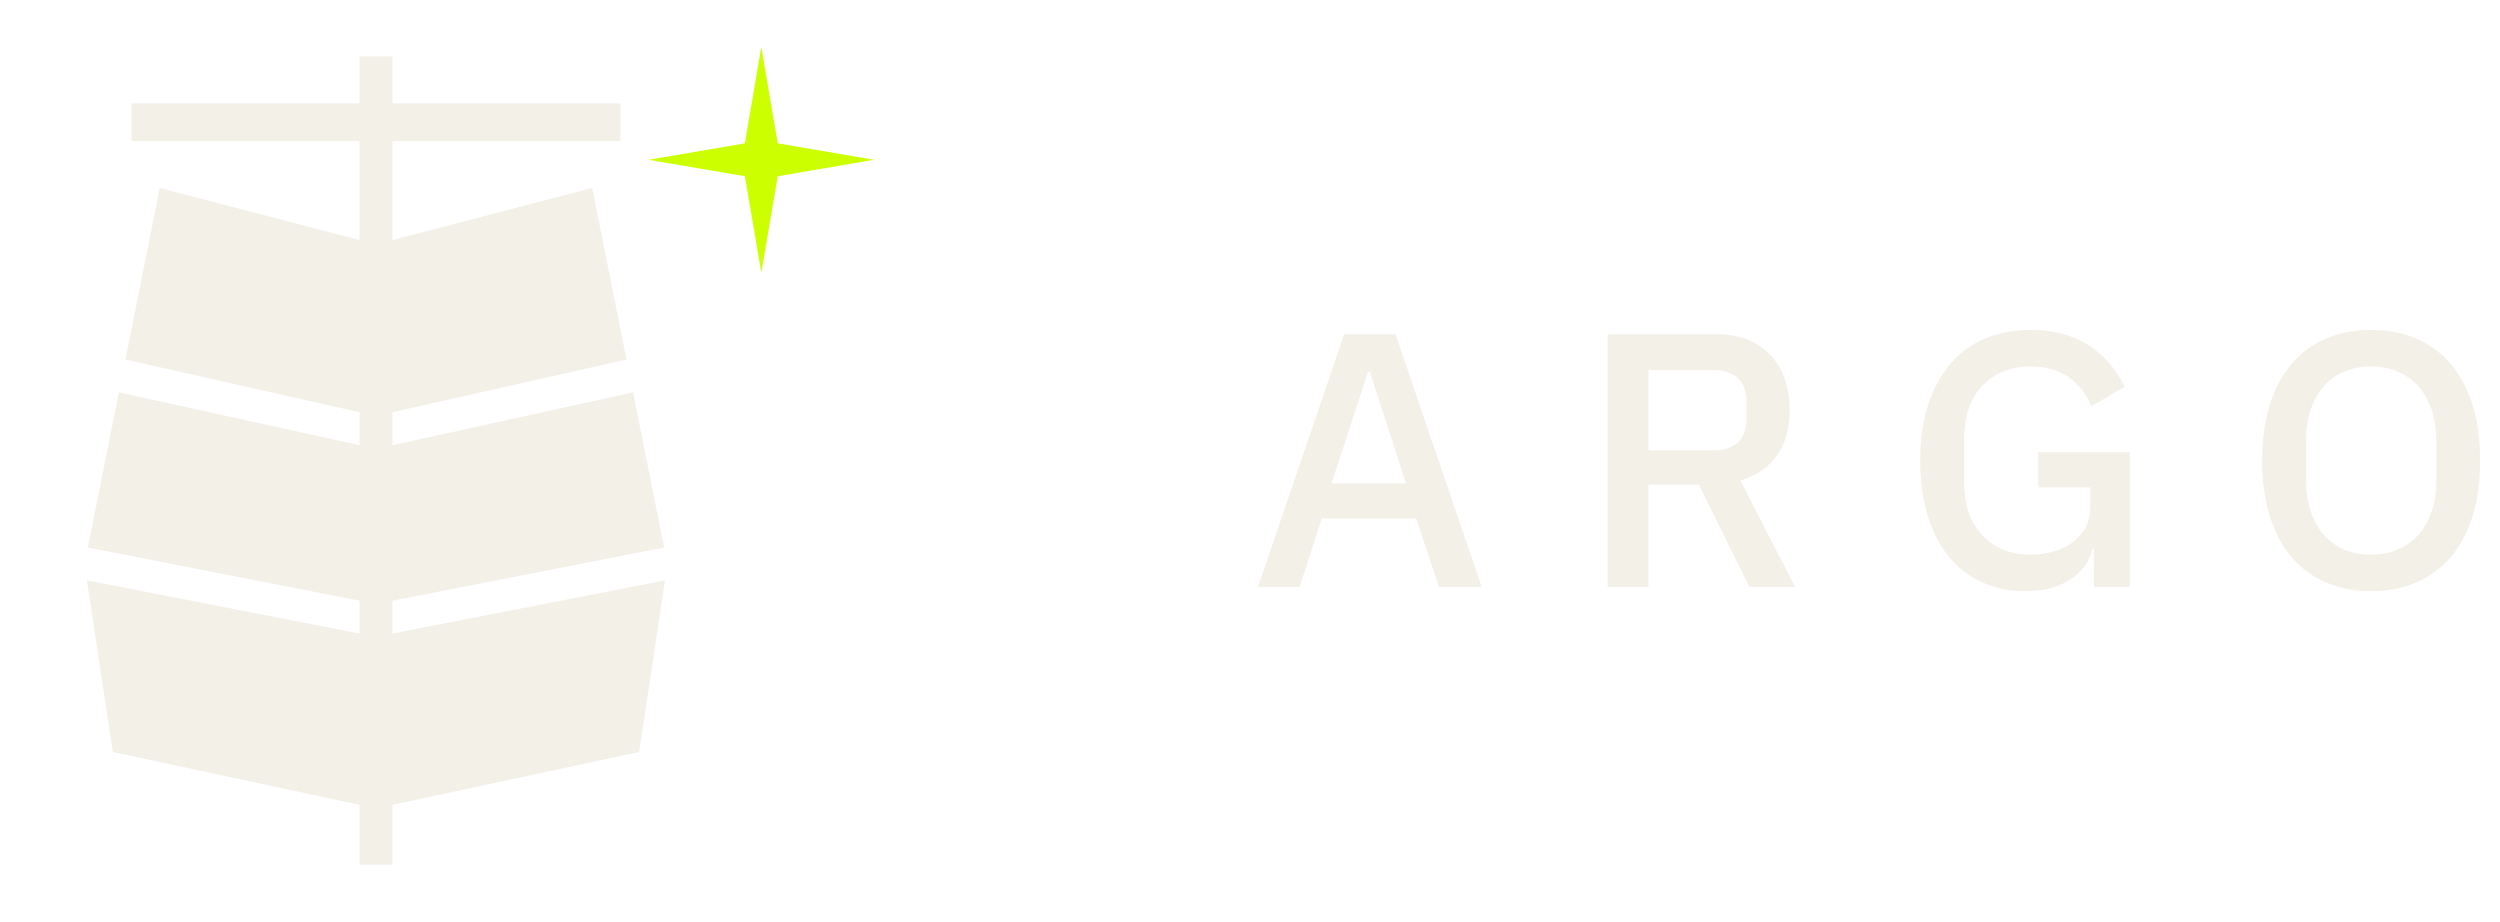
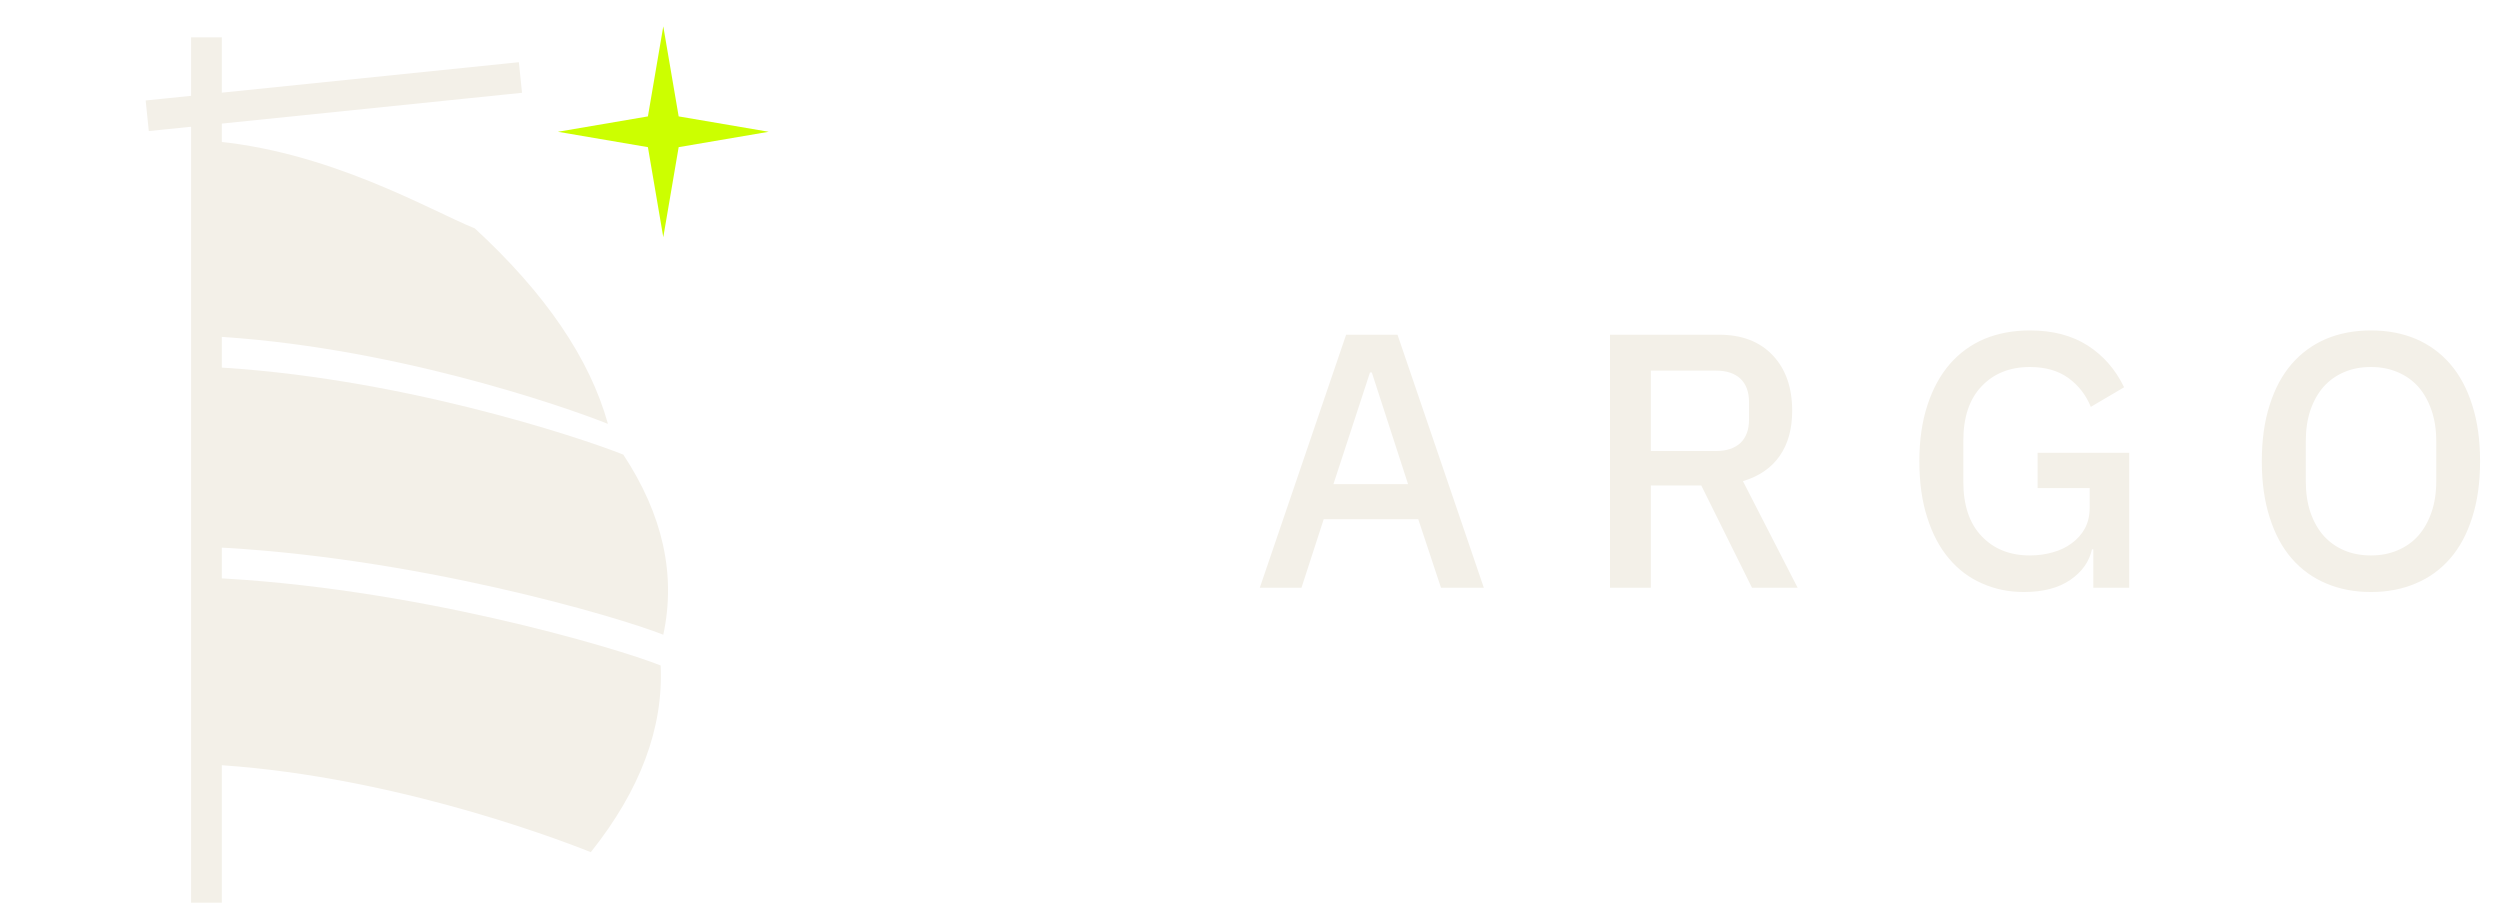
- <svg xmlns="http://www.w3.org/2000/svg" viewBox="0 0 151.99 56" width="151.99" height="56" role="img" aria-label="Argo">
-   <svg x="0" y="0" width="56" height="56" viewBox="28 12 196 196">
-     <path d="M108 24V196" fill="none" stroke="#f3f0e8" stroke-width="7" />
-     <polygon points="56 34 160 34 160 42 56 42" fill="#f3f0e8" />
-     <polygon points="108 64 154 52 161.3 88.5 108 100.5 54.7 88.5 62 52" fill="#f3f0e8" />
-     <polygon points="108 107.5 162.7 95.5 169.3 128.5 108 140.5 46.7 128.5 53.3 95.5" fill="#f3f0e8" />
-     <polygon points="108 147.5 169.5 135.5 164 172 108 184 52 172 46.5 135.5" fill="#f3f0e8" />
-     <polygon points="190 22 193.5 42.5 214 46 193.5 49.5 190 70 186.5 49.5 166 46 186.5 42.5" fill="#ccff00" />
+ <svg xmlns="http://www.w3.org/2000/svg" viewBox="0 0 151.77 56" width="151.77" height="56" role="img" aria-label="Argo">
+   <svg x="0" y="0" width="56" height="56" viewBox="74 12 152 210">
+     <path d="M92 24V214" fill="none" stroke="#f3f0e8" stroke-width="7" stroke-linecap="square" />
+     <path d="M82 38L160 30" fill="none" stroke="#f3f0e8" stroke-width="7" stroke-linecap="square" />
+     <path d="M92 44C119.5 46 143.1 60 153.1 64Q177.2 86.2 183.4 108.5C173.4 104.5 133.1 90.5 92 88.5Z" fill="#f3f0e8" />
+     <path d="M92 95.5C134.7 97.5 176.9 111.5 186.9 115.5Q200.4 136 196 156.5C186 152.5 138.8 138.5 92 136.5Z" fill="#f3f0e8" />
+     <path d="M92 143.5C138.5 145.5 185.4 159.5 195.4 163.5Q196.4 184.8 179.5 206C169.5 202 131.4 188 92 186Z" fill="#f3f0e8" />
+     <polygon points="196 18 199.5 38.5 220 42 199.5 45.5 196 66 192.5 45.5 172 42 192.5 38.5" fill="#ccff00" />
  </svg>
-   <path d="M87.48 35.68 86.1 31.52H80.36L79.01 35.68H76.48L81.72 20.32H84.84L90.08 35.68ZM83.28 22.61H83.17L80.95 29.39H85.48ZM100.22 35.68H97.74V20.32H104.36Q106.43 20.32 107.61 21.56Q108.8 22.81 108.8 24.94Q108.8 26.59 108.04 27.68Q107.28 28.77 105.81 29.21L109.13 35.68H106.36L103.28 29.47H100.22ZM104.18 27.38Q105.13 27.38 105.66 26.89Q106.18 26.39 106.18 25.47V24.41Q106.18 23.49 105.66 22.99Q105.13 22.5 104.18 22.5H100.22V27.38ZM127.3 33.35H127.22Q126.97 34.47 125.91 35.2Q124.84 35.94 123.08 35.94Q121.72 35.94 120.55 35.42Q119.38 34.91 118.54 33.91Q117.69 32.91 117.22 31.42Q116.74 29.94 116.74 28Q116.74 26.09 117.23 24.6Q117.71 23.12 118.59 22.1Q119.47 21.09 120.7 20.57Q121.94 20.06 123.45 20.06Q125.52 20.06 126.95 20.97Q128.38 21.88 129.17 23.51L127.15 24.7Q126.71 23.62 125.79 22.95Q124.86 22.28 123.45 22.28Q121.63 22.28 120.52 23.45Q119.41 24.61 119.41 26.75V29.25Q119.41 31.39 120.52 32.55Q121.63 33.72 123.45 33.72Q124.18 33.72 124.84 33.53Q125.5 33.35 125.99 32.98Q126.49 32.62 126.79 32.08Q127.08 31.54 127.08 30.82V29.63H123.92V27.49H129.48V35.68H127.3ZM144.16 35.94Q142.66 35.94 141.44 35.42Q140.22 34.91 139.35 33.91Q138.48 32.91 138.01 31.42Q137.53 29.94 137.53 28Q137.53 26.06 138.01 24.58Q138.48 23.09 139.35 22.09Q140.22 21.09 141.44 20.57Q142.66 20.06 144.16 20.06Q145.65 20.06 146.87 20.57Q148.09 21.09 148.96 22.09Q149.83 23.09 150.31 24.58Q150.78 26.06 150.78 28Q150.78 29.94 150.31 31.42Q149.83 32.91 148.96 33.91Q148.09 34.91 146.87 35.42Q145.65 35.94 144.16 35.94ZM144.16 33.72Q145.04 33.72 145.77 33.41Q146.51 33.1 147.03 32.52Q147.54 31.94 147.83 31.1Q148.12 30.27 148.12 29.21V26.79Q148.12 25.73 147.83 24.9Q147.54 24.06 147.03 23.48Q146.51 22.9 145.77 22.59Q145.04 22.28 144.16 22.28Q143.25 22.28 142.53 22.59Q141.8 22.9 141.28 23.48Q140.77 24.06 140.48 24.9Q140.2 25.73 140.2 26.79V29.21Q140.2 30.27 140.48 31.1Q140.77 31.94 141.28 32.52Q141.8 33.1 142.53 33.41Q143.25 33.72 144.16 33.72Z" fill="#f3f0e8" />
+   <path d="M87.48 35.68 86.1 31.52H80.36L79.01 35.68H76.48L81.72 20.32H84.84L90.08 35.68ZM83.28 22.61H83.17L80.95 29.39H85.48ZM100.22 35.68H97.74V20.32H104.36Q106.43 20.32 107.61 21.56Q108.8 22.81 108.8 24.94Q108.8 26.59 108.04 27.68Q107.28 28.77 105.81 29.21L109.13 35.68H106.36L103.28 29.47H100.22ZM104.18 27.38Q105.13 27.38 105.66 26.89Q106.18 26.39 106.18 25.47V24.41Q106.18 23.49 105.66 22.99Q105.13 22.5 104.18 22.5H100.22V27.38ZM127.08 33.35H127Q126.75 34.47 125.69 35.2Q124.62 35.94 122.86 35.94Q121.5 35.94 120.33 35.42Q119.16 34.91 118.32 33.91Q117.47 32.91 117 31.42Q116.52 29.94 116.52 28Q116.52 26.09 117.01 24.6Q117.49 23.12 118.37 22.1Q119.25 21.09 120.48 20.57Q121.72 20.06 123.23 20.06Q125.3 20.06 126.73 20.97Q128.16 21.88 128.95 23.51L126.93 24.7Q126.49 23.62 125.57 22.95Q124.64 22.28 123.23 22.28Q121.41 22.28 120.3 23.45Q119.19 24.61 119.19 26.75V29.25Q119.19 31.39 120.3 32.55Q121.41 33.72 123.23 33.72Q123.96 33.72 124.62 33.53Q125.28 33.35 125.77 32.98Q126.27 32.62 126.57 32.08Q126.86 31.54 126.86 30.82V29.63H123.7V27.49H129.26V35.68H127.08ZM143.94 35.94Q142.44 35.94 141.22 35.42Q140 34.91 139.13 33.91Q138.26 32.91 137.79 31.42Q137.31 29.94 137.31 28Q137.31 26.06 137.79 24.58Q138.26 23.09 139.13 22.09Q140 21.09 141.22 20.57Q142.44 20.06 143.94 20.06Q145.43 20.06 146.65 20.57Q147.87 21.09 148.74 22.09Q149.61 23.09 150.08 24.58Q150.56 26.06 150.56 28Q150.56 29.94 150.08 31.42Q149.61 32.91 148.74 33.91Q147.87 34.91 146.65 35.42Q145.43 35.94 143.94 35.94ZM143.94 33.72Q144.82 33.72 145.55 33.41Q146.29 33.1 146.81 32.52Q147.32 31.94 147.61 31.1Q147.9 30.27 147.9 29.21V26.79Q147.9 25.73 147.61 24.9Q147.32 24.06 146.81 23.48Q146.29 22.9 145.55 22.59Q144.82 22.28 143.94 22.28Q143.03 22.28 142.31 22.59Q141.58 22.9 141.06 23.48Q140.55 24.06 140.26 24.9Q139.98 25.73 139.98 26.79V29.21Q139.98 30.27 140.26 31.1Q140.55 31.94 141.06 32.52Q141.58 33.1 142.31 33.41Q143.03 33.72 143.94 33.72Z" fill="#f3f0e8" />
</svg>
